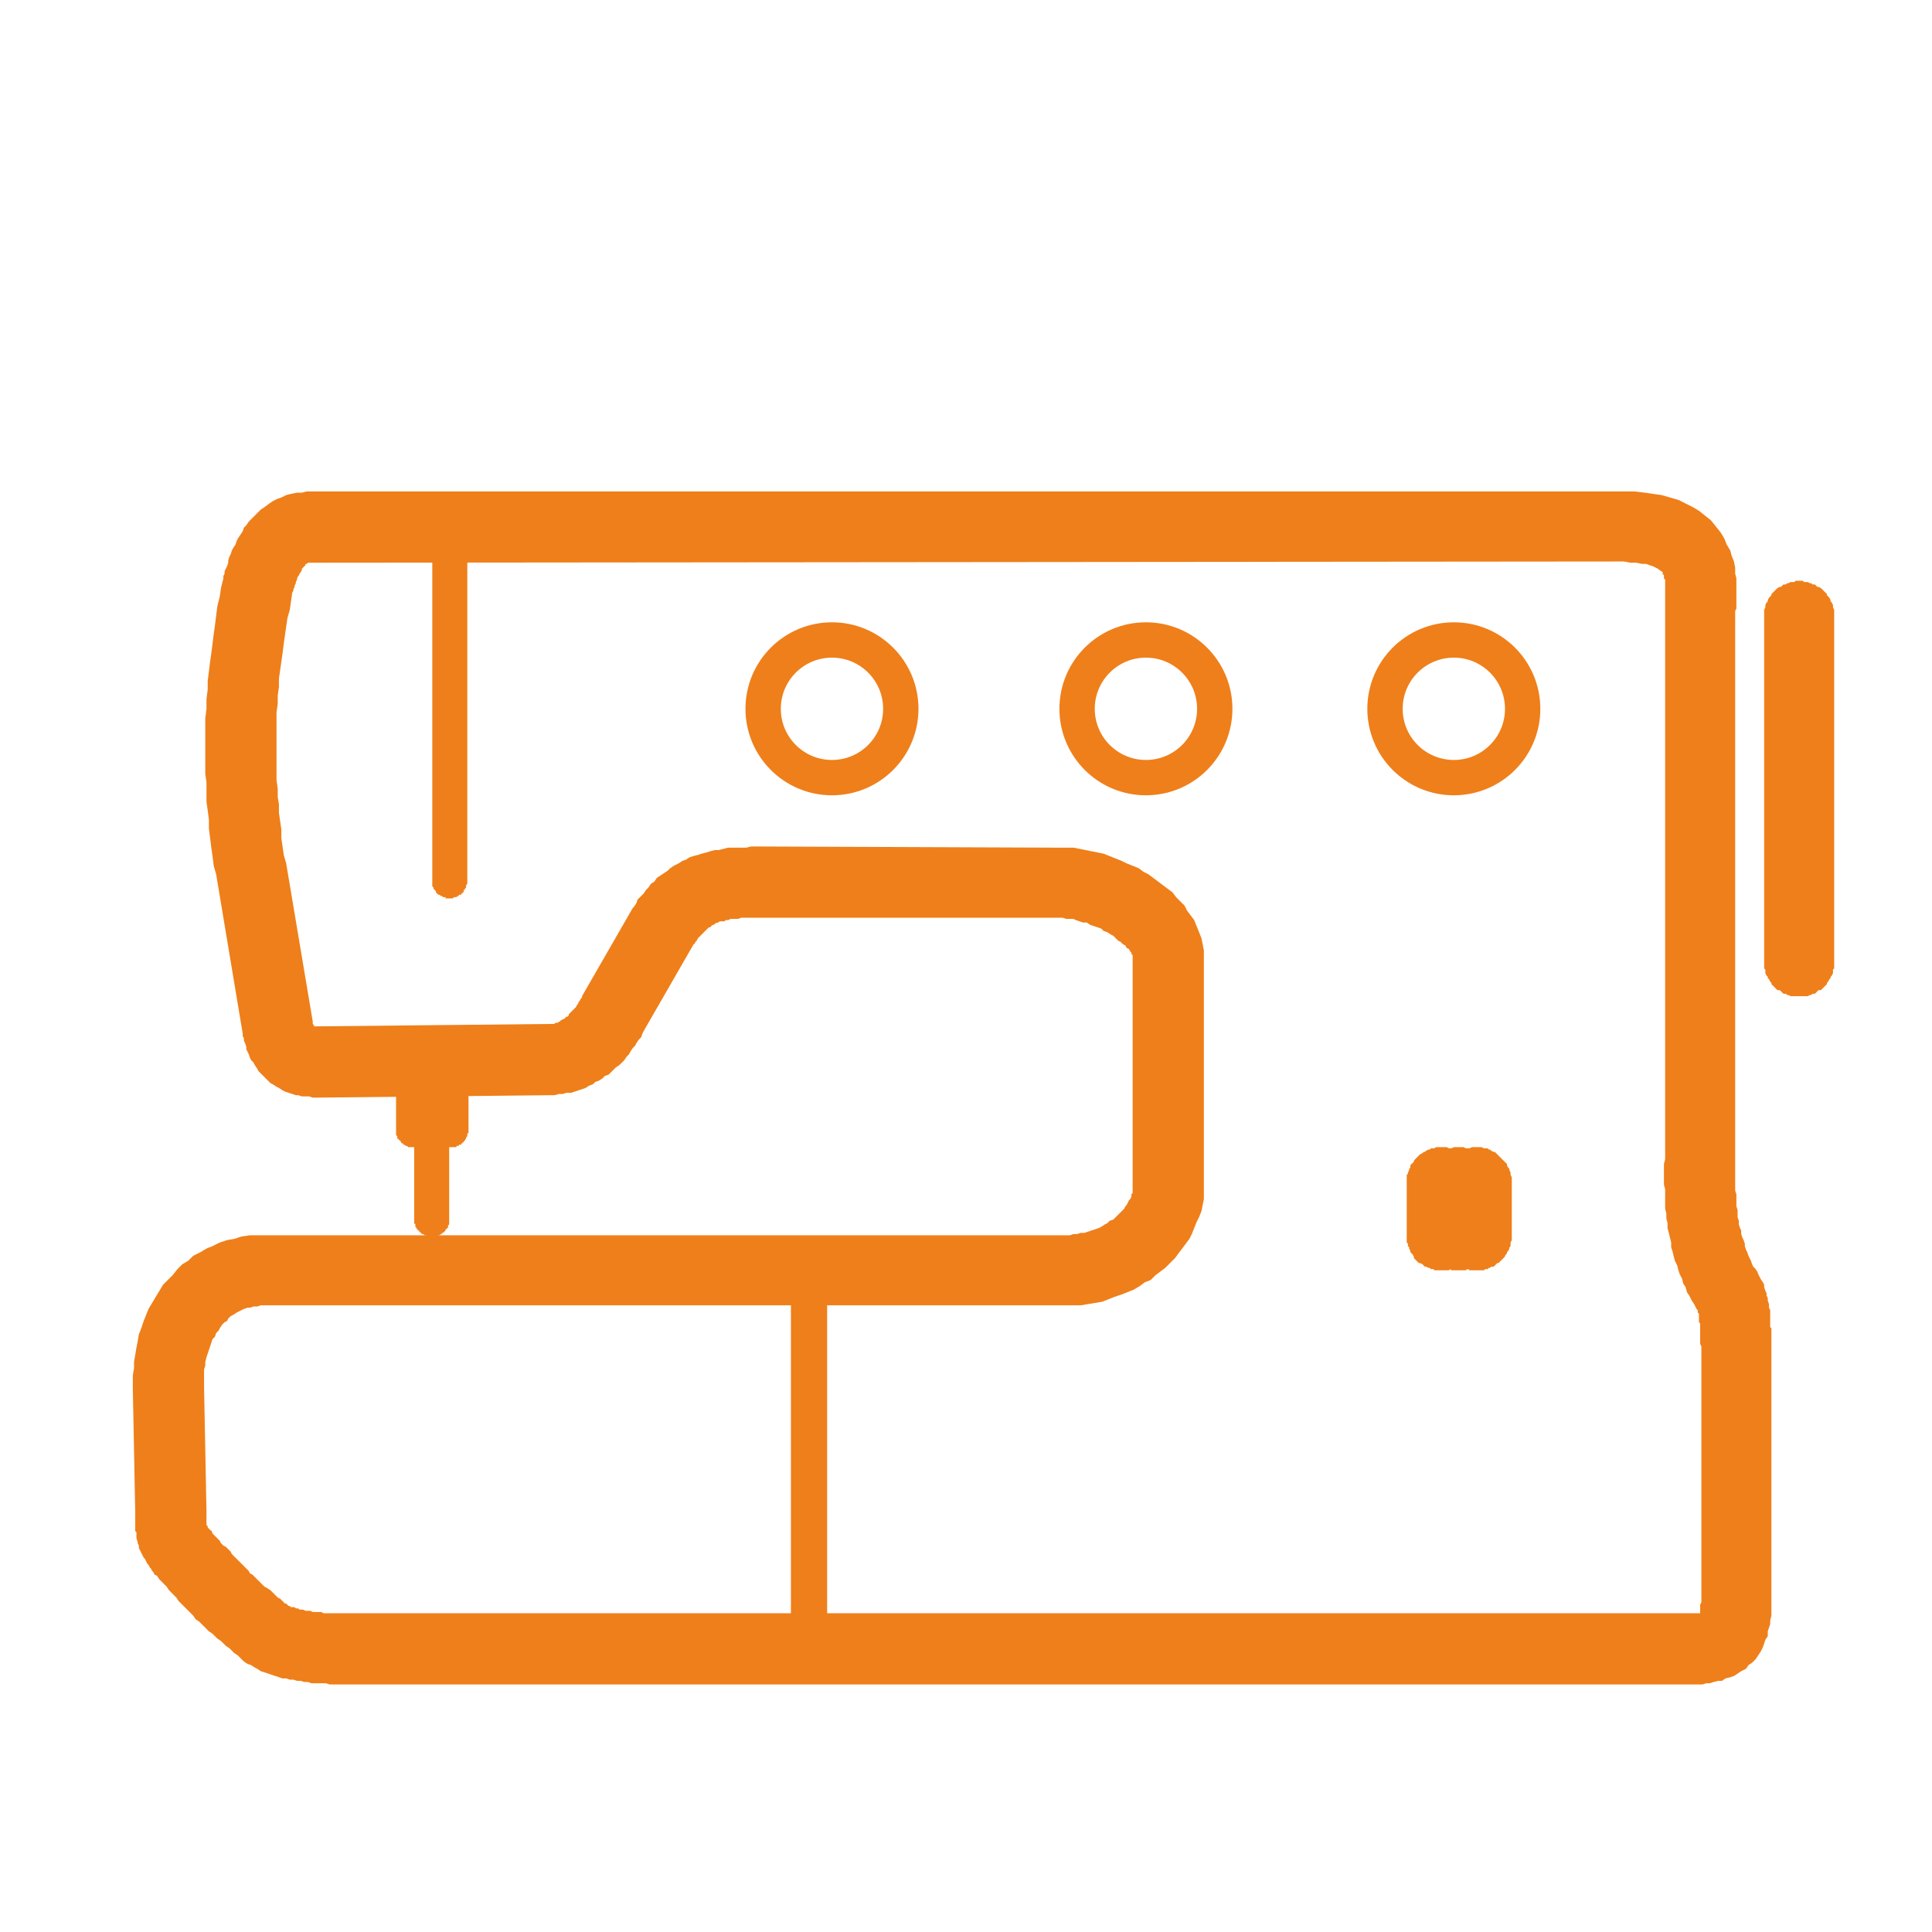
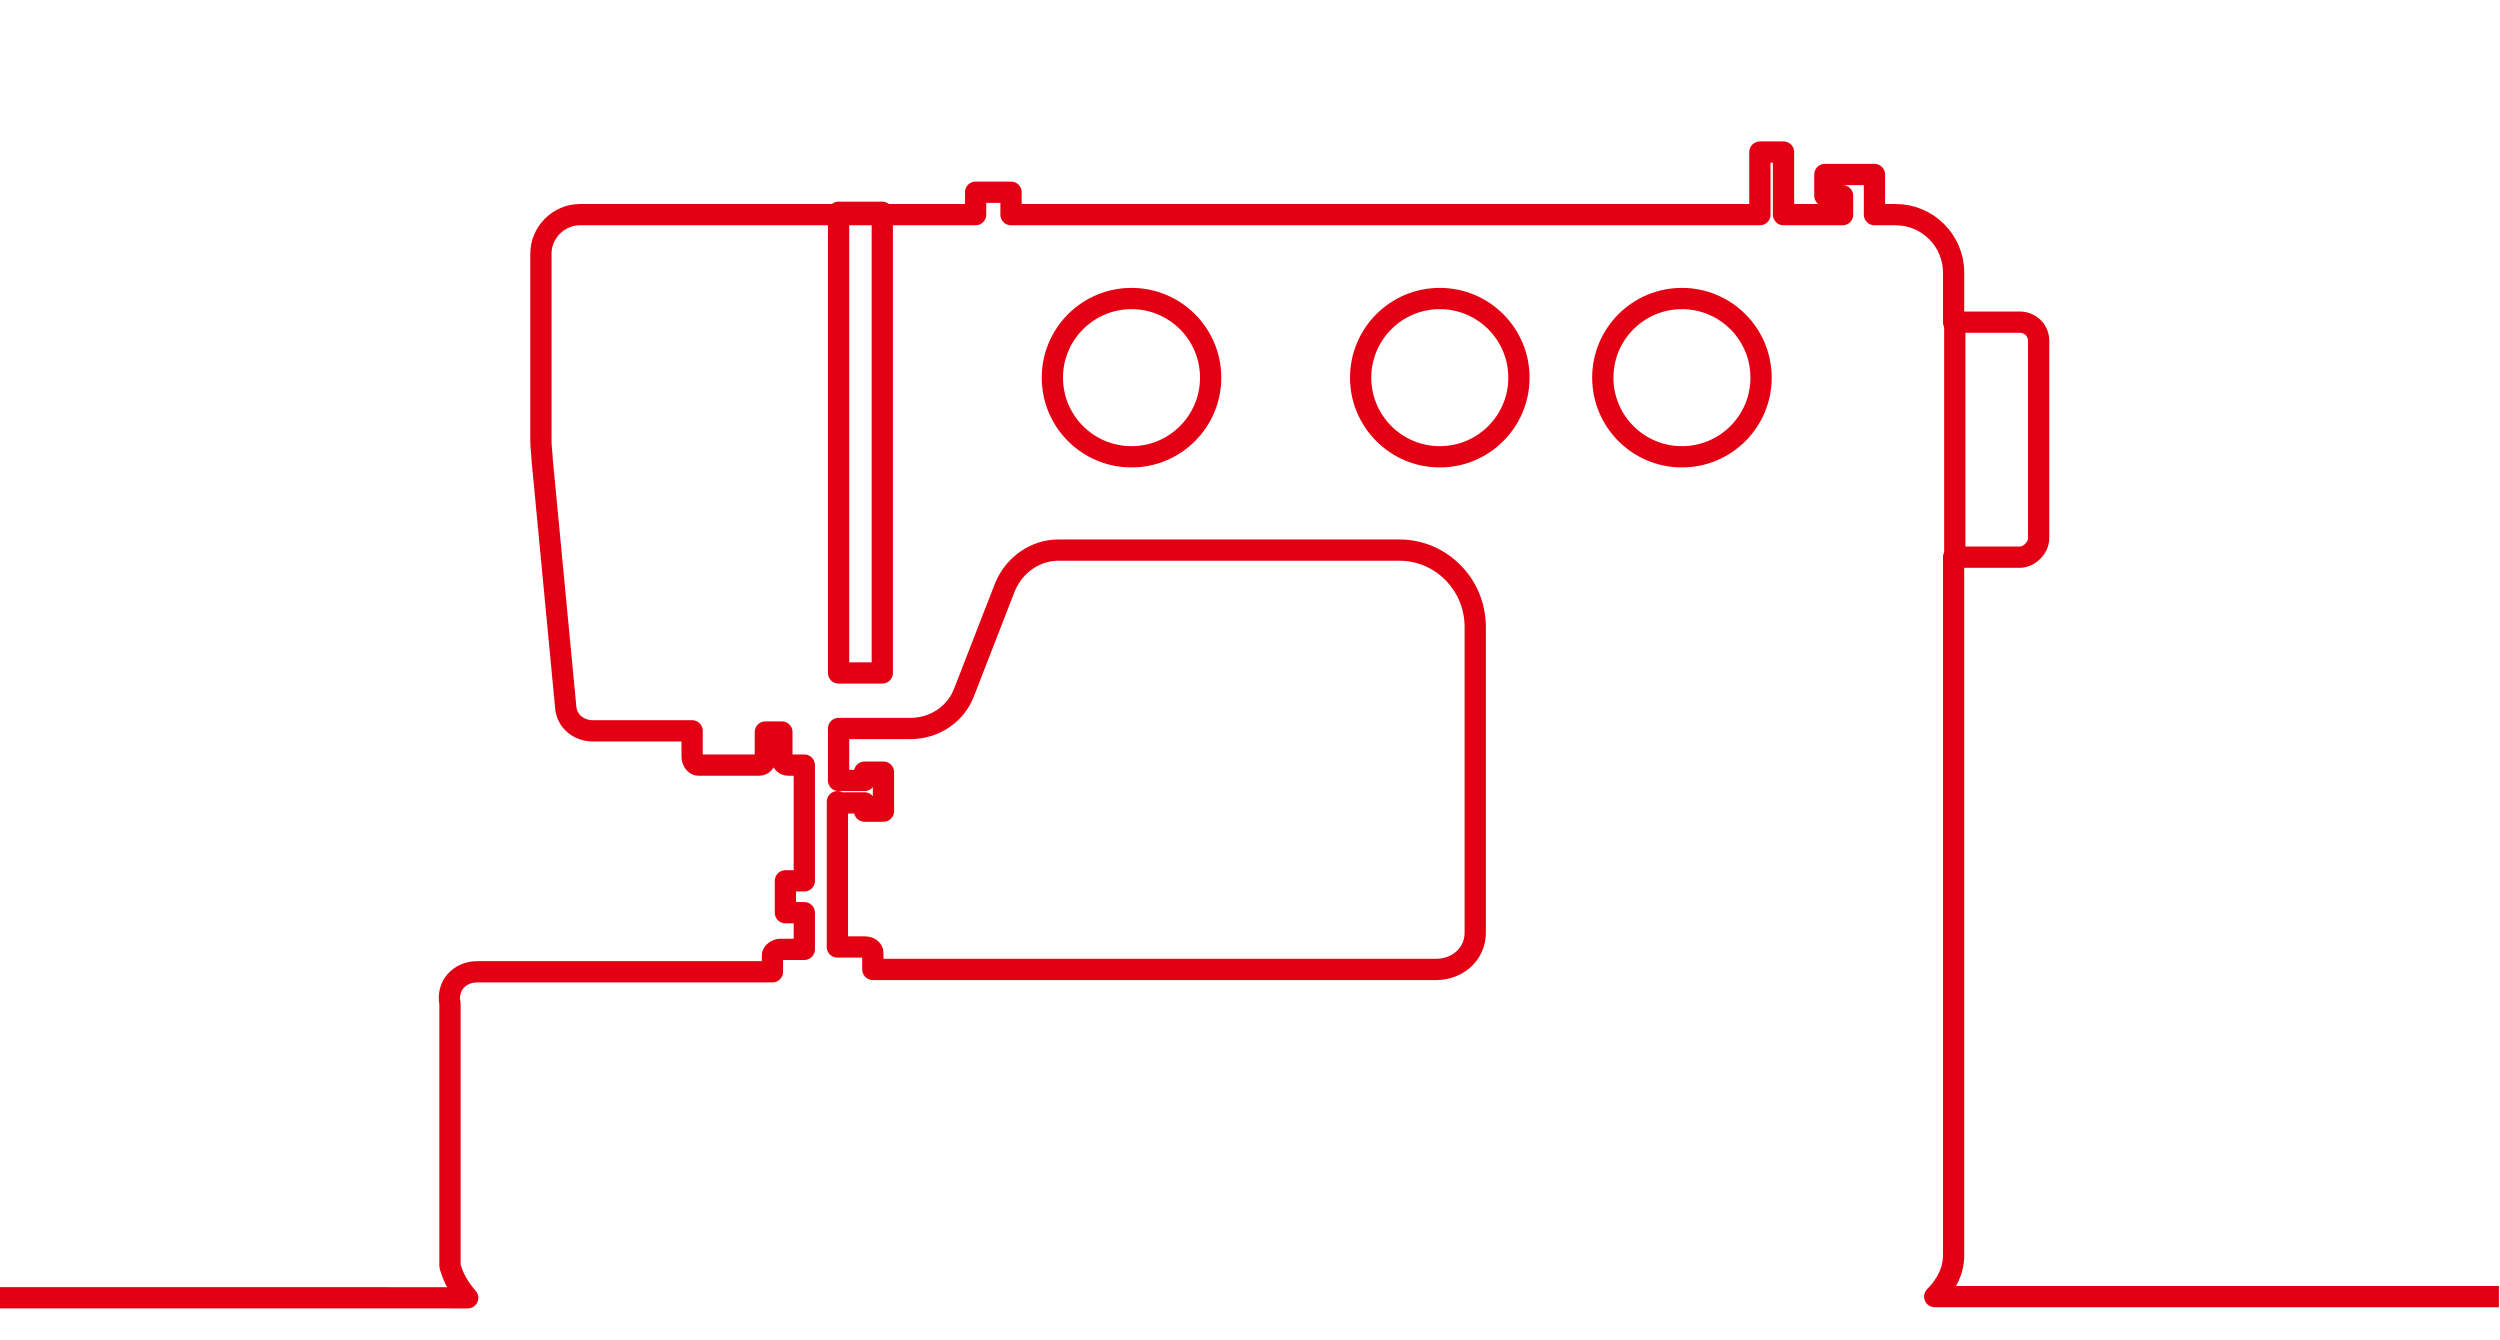
- <svg xmlns="http://www.w3.org/2000/svg" xml:space="preserve" width="16mm" height="16mm" version="1.1" style="shape-rendering:geometricPrecision; text-rendering:geometricPrecision; image-rendering:optimizeQuality; fill-rule:evenodd; clip-rule:evenodd" viewBox="0 0 1600 1600">
+ <svg xmlns="http://www.w3.org/2000/svg" xml:space="preserve" width="140" height="75" version="1.1" style="shape-rendering:geometricPrecision; text-rendering:geometricPrecision; image-rendering:optimizeQuality; fill-rule:evenodd; clip-rule:evenodd" viewBox="0 0 5600 3000">
  <defs>
    <style type="text/css">
   
-     .str0 {stroke:#EF7F1A;stroke-width:29.27}
-     .fil1 {fill:none}
-     .fil0 {fill:#EF7F1A;fill-rule:nonzero}
+     .str0 {stroke:#E20012;stroke-width:47.63;stroke-linejoin:round;stroke-miterlimit:22.926}
+     .fil0 {fill:none}
   
  </style>
  </defs>
  <g id="Слой_x0020_1">
-     <g id="_198039760">
-       <g>
-         <path class="fil0" d="M372 879l-29 0 0 0 0 -1 0 -1 0 -1 0 0 1 -1 0 -1 0 0 0 -1 1 -1 0 0 0 -1 1 -1 0 0 1 -1 0 0 1 -1 0 0 1 -1 0 0 1 0 1 -1 0 0 1 0 1 -1 0 0 1 0 1 0 0 0 1 0 1 0 1 -1 0 1 1 0 1 0 1 0 0 0 1 0 1 0 0 1 1 0 1 0 0 1 1 0 0 0 1 1 1 0 0 1 1 0 0 1 0 0 1 1 0 1 1 0 0 1 0 1 0 0 1 1 0 1 0 0 0 1 0 1 0 1 0 0zm-29 130l0 -130 29 0 0 130 -29 0zm0 0l29 0 0 1 0 1 0 1 0 0 0 1 0 1 -1 1 0 0 0 1 0 1 -1 0 0 1 -1 0 0 1 0 0 -1 1 0 0 -1 1 -1 0 0 1 -1 0 0 0 -1 1 -1 0 0 0 -1 1 -1 0 0 0 -1 0 -1 0 -1 0 0 0 -1 0 -1 0 -1 0 0 0 -1 0 -1 0 0 -1 -1 0 -1 0 0 -1 -1 0 -1 0 0 -1 -1 0 0 -1 -1 0 0 -1 -1 0 0 -1 -1 0 0 -1 0 0 -1 -1 0 -1 0 0 0 -1 -1 -1 0 -1 0 0 0 -1 0 -1 0 -1z" />
-       </g>
-       <circle class="fil1 str0" cx="689" cy="587" r="57" />
-       <circle class="fil1 str0" cx="949" cy="587" r="57" />
-       <circle class="fil1 str0" cx="1204" cy="587" r="57" />
-       <g>
-         <path class="fil0" d="M387 444l-29 0 0 -1 0 -1 0 0 0 -1 0 -1 0 -1 0 0 1 -1 0 -1 0 0 1 -1 0 0 1 -1 0 -1 0 0 1 -1 0 0 1 -1 0 0 1 0 1 -1 0 0 1 0 1 -1 0 0 1 0 1 0 0 -1 1 0 1 0 1 0 0 0 1 0 1 0 0 0 1 0 1 1 1 0 0 0 1 0 1 1 0 0 1 0 0 1 1 0 1 0 0 1 1 0 0 1 1 0 0 1 0 1 1 0 0 1 0 0 1 1 0 1 0 0 0 1 1 1 0 1 0 0 0 1 0 1zm-29 285l0 -285 29 0 0 285 -29 0zm0 0l29 0 0 1 0 1 0 0 0 1 -1 1 0 1 0 0 0 1 -1 1 0 0 0 1 -1 0 0 1 0 1 -1 0 0 1 -1 0 0 1 -1 0 -1 0 0 1 -1 0 0 0 -1 1 -1 0 0 0 -1 0 -1 1 -1 0 0 0 -1 0 -1 0 0 0 -1 0 -1 0 -1 0 0 -1 -1 0 -1 0 0 0 -1 -1 -1 0 0 0 -1 -1 -1 0 0 0 -1 -1 0 0 -1 -1 0 0 0 -1 -1 -1 0 0 -1 -1 0 0 0 -1 -1 -1 0 0 0 -1 0 -1 0 -1 0 0 0 -1 0 -1z" />
-       </g>
-       <g>
-         <path class="fil0" d="M388 879l-29 0 0 0 0 -1 0 -1 0 -1 0 0 1 -1 0 -1 0 0 0 -1 1 -1 0 0 0 -1 1 0 0 -1 1 -1 0 0 1 -1 0 0 1 0 0 -1 1 0 0 -1 1 0 1 0 0 0 1 -1 1 0 0 0 1 0 1 0 1 0 0 0 1 0 1 0 1 0 0 0 1 0 1 0 0 1 1 0 1 0 0 0 1 1 1 0 0 1 1 0 0 0 1 1 0 0 1 1 0 1 0 0 1 1 0 0 0 1 1 1 0 0 0 1 0 1 1 0 0 1 0 1 0 1 0 0zm-29 57l0 -57 29 0 0 57 -29 0zm0 0l29 0 0 0 0 1 0 1 0 0 -1 1 0 1 0 1 0 0 -1 1 0 1 0 0 -1 1 0 0 0 1 -1 0 0 1 -1 0 0 1 -1 0 0 1 -1 0 -1 0 0 1 -1 0 -1 0 0 1 -1 0 -1 0 0 0 -1 0 -1 0 -1 0 0 0 -1 0 -1 0 -1 0 0 0 -1 0 -1 -1 0 0 -1 0 -1 -1 0 0 -1 0 0 -1 -1 0 0 -1 -1 0 0 -1 -1 0 0 -1 -1 0 0 -1 0 0 -1 -1 0 -1 0 0 0 -1 -1 -1 0 -1 0 0 0 -1 0 -1 0 0z" />
-       </g>
-       <g>
-         <path class="fil0" d="M357 879l-29 0 0 0 0 -1 0 -1 0 -1 0 0 0 -1 1 -1 0 0 0 -1 0 -1 1 0 0 -1 1 0 0 -1 1 -1 0 0 0 -1 1 0 1 0 0 -1 1 0 0 -1 1 0 1 0 0 0 1 -1 1 0 0 0 1 0 1 0 1 0 0 0 1 0 1 0 0 0 1 0 1 0 1 0 0 1 1 0 1 0 0 0 1 1 0 0 1 1 0 0 1 0 1 1 0 0 0 1 1 1 0 0 1 1 0 0 0 1 1 1 0 0 0 1 0 1 0 0 1 1 0 1 0 1 0 0zm-29 57l0 -57 29 0 0 57 -29 0zm0 0l29 0 0 0 0 1 0 1 -1 0 0 1 0 1 0 1 0 0 -1 1 0 1 0 0 -1 1 0 0 -1 1 0 0 0 1 -1 0 -1 1 0 0 -1 1 0 0 -1 0 0 1 -1 0 -1 0 0 1 -1 0 -1 0 -1 0 0 0 -1 0 -1 0 0 0 -1 0 -1 0 -1 0 0 0 -1 0 -1 -1 0 0 -1 0 -1 -1 0 0 -1 0 0 -1 -1 0 -1 -1 0 0 0 -1 -1 0 0 -1 -1 0 0 -1 -1 0 0 -1 0 -1 0 0 -1 -1 0 -1 0 -1 0 0 0 -1 0 -1 0 0z" />
-       </g>
-       <g>
-         <path class="fil0" d="M112 1253l-2 -103 59 -1 2 103 -59 1 0 0zm0 0l0 0 0 0 0 0zm63 14l-45 38 0 0 -2 -1 -1 -2 -1 -1 -1 -2 -1 -1 -1 -2 -1 -1 -1 -2 -1 -2 -1 -1 -1 -2 -1 -2 -1 -2 -1 -2 0 -2 -1 -2 0 -1 -1 -3 0 -1 0 -2 0 -2 -1 -1 0 -2 0 -2 0 -1 0 -2 0 -1 0 -1 0 -2 0 -1 0 -2 0 -1 59 -1 0 1 0 2 0 1 0 1 0 2 0 1 0 0 0 1 0 1 0 0 0 1 0 0 0 0 0 0 0 0 0 0 0 0 0 0 0 0 0 -1 0 0 0 0 0 0 0 1 0 0 0 0 1 1 0 0 0 1 1 1 1 1 1 1 0 -1zm60 60l-35 47 -1 -1 -2 -2 -3 -2 -2 -2 -2 -2 -3 -2 -2 -2 -2 -2 -3 -2 -2 -2 -2 -2 -3 -2 -2 -2 -2 -2 -2 -2 -2 -2 -3 -2 -2 -3 -2 -2 -2 -2 -2 -2 -2 -2 -2 -2 -2 -2 -2 -3 -2 -2 -2 -2 -2 -2 -2 -3 -2 -2 -2 -2 -2 -2 -2 -3 45 -38 1 3 2 2 2 2 2 2 1 2 2 2 2 1 2 2 2 2 1 2 2 2 2 2 2 2 2 2 2 2 2 2 2 2 1 2 2 1 2 2 2 2 2 2 2 2 2 2 2 1 3 2 2 2 2 2 2 2 2 1 2 2 2 2 -1 -1zm-35 47l-1 -1 0 0 1 1zm96 -38l0 59 0 0 -4 0 -3 0 -3 0 -3 0 -3 0 -3 0 -4 0 -3 -1 -3 0 -3 0 -3 0 -3 0 -3 -1 -3 0 -3 -1 -3 0 -3 -1 -3 0 -3 -1 -3 0 -3 -1 -3 -1 -3 -1 -3 -1 -3 -1 -3 -1 -3 -2 -2 -1 -3 -2 -3 -1 -3 -2 -2 -2 35 -47 1 1 1 0 1 1 0 0 1 1 1 0 1 1 1 0 2 0 1 1 2 0 1 1 2 0 1 0 2 1 2 0 2 0 2 1 2 0 3 0 2 0 2 1 3 0 2 0 3 0 2 0 3 0 3 0 3 0 3 0 2 0 4 0 0 0zm0 0l0 0 0 0 0 0zm1106 59l-1106 0 0 -59 1106 0 1 59 -1 0zm1 0l-1 0 0 0 1 0zm6 -73l58 0 0 0 0 3 0 4 0 3 0 3 0 3 -1 4 0 3 -1 3 -1 3 0 4 -2 3 -1 3 -1 3 -2 4 -2 3 -2 3 -3 3 -3 2 -2 3 -4 2 -3 2 -3 2 -3 1 -4 1 -3 2 -3 0 -4 1 -3 1 -3 0 -3 1 -4 0 -3 0 -2 -59 2 0 2 0 1 0 1 0 1 0 1 -1 1 0 0 0 0 0 0 0 0 0 -1 1 0 0 0 0 -1 1 0 0 0 0 -1 1 0 0 0 0 0 0 0 -1 1 0 0 -1 0 -1 0 -1 0 -1 0 -2 0 -2 1 -2 0 -2 0 -2 0 -1zm0 1l0 0 0 -1 0 1zm58 -210l0 209 -58 0 0 -209 58 -3 0 3zm0 -3l0 2 0 1 0 -3zm-62 -26l50 -31 0 -1 1 3 1 2 1 2 2 3 1 2 0 2 1 3 1 2 0 2 1 2 0 2 1 3 0 2 0 1 1 2 0 2 0 2 0 2 0 2 0 1 0 2 0 1 0 2 1 1 0 2 0 1 0 1 0 2 0 1 0 1 0 1 0 1 -58 7 0 -2 -1 -2 0 -2 0 -2 0 -1 0 -2 0 -2 0 -1 0 -2 0 -1 0 -1 0 -2 0 -1 -1 -1 0 -1 0 -1 0 -1 0 -1 0 -1 0 -1 0 -1 0 0 -1 -1 0 0 0 -1 0 0 0 0 0 -1 0 0 0 0 0 0 -1 -1 0 0zm0 0l0 0 0 0 0 0zm-26 -123l58 0 0 1 0 4 0 3 0 4 0 3 0 4 0 3 0 3 1 3 0 4 0 3 0 3 1 3 0 3 0 3 1 3 0 3 1 3 1 2 0 3 1 3 1 2 1 3 0 2 1 3 1 2 1 3 1 2 1 2 1 3 1 2 2 2 1 2 -50 31 -2 -4 -2 -3 -2 -4 -2 -3 -1 -4 -2 -3 -1 -4 -2 -4 -1 -3 -1 -4 -2 -4 -1 -4 -1 -4 -1 -3 0 -4 -1 -4 -1 -4 -1 -4 0 -4 -1 -4 0 -4 -1 -4 0 -4 0 -4 0 -4 0 -4 -1 -4 0 -4 0 -4 0 -4 0 -5 1 -4 0 1zm58 0l0 1 0 0 0 -1zm0 -452l0 452 -58 0 0 -452 0 0 58 0zm-58 0l0 0 0 0 0 0zm-41 -44l0 -58 -1 0 9 0 8 0 8 1 7 1 7 1 7 2 7 2 6 3 6 3 5 3 5 4 5 4 4 5 4 5 3 5 2 5 3 5 1 4 2 5 1 5 0 5 1 4 0 4 0 4 0 4 0 3 0 4 0 3 0 3 -1 2 0 2 0 2 -58 -1 0 -3 0 -3 0 -3 0 -2 0 -3 0 -2 0 -3 0 -2 0 -2 0 -2 0 -2 0 -2 -1 -1 0 -1 0 -2 -1 0 0 -1 0 -1 -1 -1 -1 0 0 -1 -1 0 -1 -1 -2 -1 -2 -1 -3 -1 -3 -1 -3 0 -5 -1 -5 0 -5 -1 -6 0 -1 0zm1 0l-1 0 0 0 1 0zm-1083 -58l1082 0 0 58 -1082 1 -2 -59 2 0zm-2 0l1 0 1 0 -2 0zm-12 84l-57 -12 0 -2 1 -2 0 -2 1 -2 1 -2 1 -3 0 -2 1 -3 1 -2 1 -3 1 -2 2 -3 1 -3 1 -2 2 -3 2 -3 1 -3 2 -2 2 -3 3 -3 2 -2 3 -3 2 -2 3 -2 4 -3 3 -2 4 -2 3 -1 4 -2 4 -1 5 -1 4 0 4 -1 3 59 -1 0 0 0 0 0 -1 0 0 0 0 0 0 0 0 0 -1 1 0 0 -1 0 0 1 0 0 -1 1 -1 1 0 0 -1 1 0 1 -1 2 -1 1 0 1 -1 1 -1 2 0 1 -1 2 0 1 -1 2 0 1 -1 2 0 1 -1 2 0 2 0 -2zm-57 -12l0 -1 0 -1 0 2zm52 236l-58 9 0 0 -2 -7 -1 -8 -1 -7 -1 -8 -1 -8 0 -7 -1 -8 -1 -7 0 -8 0 -8 -1 -7 0 -8 0 -8 0 -7 0 -8 0 -8 0 -7 1 -8 0 -8 1 -8 0 -7 1 -8 1 -8 1 -7 1 -8 1 -8 1 -7 1 -8 1 -8 2 -8 1 -7 2 -8 57 12 -1 7 -1 7 -2 7 -1 7 -1 7 -1 7 -1 8 -1 7 -1 7 -1 7 0 7 -1 7 0 7 -1 7 0 7 0 7 0 7 0 7 0 7 0 7 0 7 0 7 1 7 0 7 1 6 0 7 1 7 1 7 0 7 1 7 1 7 2 7 0 0zm-36 141l-22 -132 58 -9 22 131 -58 12 0 -2zm0 2l0 -1 0 -1 0 2zm60 -8l1 59 0 0 -3 0 -3 -1 -3 0 -3 0 -3 -1 -2 0 -3 -1 -3 -1 -3 -1 -2 -1 -3 -2 -2 -1 -3 -2 -2 -1 -2 -2 -2 -2 -2 -2 -2 -2 -2 -2 -1 -2 -2 -3 -1 -2 -2 -2 -1 -2 -1 -3 -1 -2 -1 -2 0 -2 -1 -3 -1 -2 0 -2 -1 -2 57 -13 0 0 1 1 0 1 0 1 0 0 1 1 0 0 0 1 0 0 0 0 0 0 0 0 0 0 0 0 0 0 0 0 0 0 0 0 0 0 0 0 0 0 -1 0 0 0 0 0 0 0 0 0 0 0 1 0 0 0 0 0 1 0 1 0 -1 0zm1 59l0 0 0 0 0 0zm194 -2l-194 2 -1 -59 194 -2 1 59 0 0zm0 0l0 0 0 0 0 0zm26 -82l51 29 0 0 -1 2 -1 3 -2 2 -2 3 -1 2 -2 2 -2 3 -1 2 -2 2 -2 3 -2 2 -2 2 -3 2 -2 2 -2 2 -2 2 -3 1 -2 2 -3 2 -3 1 -2 2 -3 1 -3 2 -3 1 -3 1 -3 1 -3 1 -4 0 -3 1 -3 0 -4 1 -3 0 -1 -59 1 0 1 0 0 0 1 0 1 0 1 -1 0 0 1 0 1 0 1 -1 1 0 0 -1 1 0 1 -1 1 0 1 -1 1 -1 1 0 1 -1 0 -1 1 -1 1 -1 1 -1 1 -1 1 -1 1 -1 1 -2 1 -1 0 -1 1 -1 1 -2 1 -1 0 -1zm0 1l0 -1 0 0 0 1zm93 -45l-42 73 -51 -29 42 -73 1 -1 50 30zm-51 -29l0 0 1 -1 -1 1zm98 -51l0 59 0 0 -3 0 -3 0 -2 0 -3 1 -2 0 -2 0 -2 0 -2 1 -2 0 -1 1 -2 0 -2 0 -1 1 -1 0 -2 1 -1 1 -1 0 -1 1 -1 1 -1 0 -1 1 -1 1 -1 1 -1 1 -1 1 -1 1 -1 1 -1 1 -1 1 -1 2 -1 1 -1 2 -50 -31 2 -3 1 -3 2 -2 3 -3 2 -3 2 -2 2 -3 3 -2 2 -3 3 -2 3 -2 3 -2 2 -2 3 -2 4 -2 3 -2 3 -1 3 -2 3 -1 4 -1 3 -1 4 -1 3 -1 4 -1 3 0 4 -1 4 -1 3 0 4 0 4 0 4 0 4 -1 0 0zm0 0l0 0 0 0 0 0zm256 59l-256 0 0 -59 256 1 0 0 0 58zm0 -58l0 0 0 0 0 0zm119 91l-59 0 0 0 0 0 0 0 0 0 0 -1 0 -1 -1 -1 0 -1 -1 -1 -1 -2 -2 -1 -1 -2 -2 -1 -2 -2 -2 -1 -2 -2 -2 -2 -2 -1 -3 -2 -3 -1 -2 -2 -3 -1 -3 -1 -3 -1 -3 -2 -3 0 -3 -1 -3 -1 -2 -1 -3 0 -3 0 -3 -1 -3 0 1 -58 6 0 5 0 5 1 5 1 5 1 5 1 5 1 5 2 5 2 5 2 4 2 5 2 5 2 4 3 4 2 4 3 4 3 4 3 4 3 4 3 3 4 3 3 4 4 2 4 3 4 3 4 2 5 2 5 2 5 1 5 1 5 0 6 0 0zm-59 0l0 0 0 0 0 0zm0 190l0 -190 59 0 0 189 -59 1 0 0zm0 0l0 0 0 0 0 0zm-60 98l0 -58 1 0 3 0 4 0 3 -1 3 0 3 -1 3 0 3 -1 3 -1 3 -1 3 -1 2 -1 3 -2 2 -1 2 -2 3 -1 2 -2 2 -2 1 -1 2 -2 2 -2 1 -2 1 -1 1 -2 1 -2 1 -1 1 -2 0 -2 1 -1 0 -1 0 -2 0 -1 0 -1 59 -1 0 5 0 6 -1 5 -1 5 -2 5 -2 4 -2 5 -2 5 -2 4 -3 4 -3 4 -3 4 -3 4 -4 4 -4 4 -4 3 -4 3 -4 4 -5 2 -4 3 -5 3 -5 2 -5 2 -6 2 -5 2 -5 2 -6 1 -6 1 -6 1 -6 0 -6 0 -6 0 1 0zm0 -58l0 0 1 0 -1 0zm-658 0l658 0 0 58 -658 0 0 -58 0 0zm-51 126l-59 1 0 1 0 -6 0 -6 1 -6 0 -5 1 -6 1 -6 1 -5 1 -6 2 -5 2 -6 2 -5 2 -5 3 -5 3 -5 3 -5 3 -5 4 -4 4 -4 4 -5 4 -4 5 -3 4 -4 6 -3 5 -3 5 -2 6 -3 6 -2 6 -1 6 -2 7 -1 6 0 7 0 0 58 -4 0 -3 1 -3 0 -3 1 -2 0 -3 1 -2 1 -2 1 -2 1 -3 2 -2 1 -2 2 -1 2 -2 1 -2 2 -2 3 -1 2 -2 2 -1 3 -2 2 -1 3 -1 3 -1 3 -1 3 -1 3 -1 4 0 3 -1 3 0 4 0 3 0 4 0 4 0 0zm0 0l0 0 0 0 0 0z" />
-       </g>
-       <g>
-         <path class="fil0" d="M1519 511l-58 0 0 -2 0 -1 0 -2 0 -1 1 -2 0 -1 0 -1 1 -2 1 -1 0 -1 1 -2 1 -1 1 -1 0 -1 1 -1 1 -1 1 -1 1 -1 1 -1 2 -1 1 0 1 -1 1 -1 2 0 1 -1 1 0 2 -1 1 0 2 0 1 -1 1 0 2 0 2 0 1 0 1 1 2 0 1 0 2 1 1 0 1 1 2 0 1 1 1 1 1 0 2 1 1 1 1 1 1 1 1 1 1 1 0 1 1 1 1 1 1 2 0 1 1 1 1 2 0 1 0 1 1 2 0 1 0 2 0 1 0 2zm-58 285l0 -285 58 0 0 285 -58 0zm0 0l58 0 0 2 0 1 0 2 0 1 -1 1 0 2 0 1 -1 2 -1 1 0 1 -1 1 -1 2 -1 1 0 1 -1 1 -1 1 -1 1 -1 1 -1 1 -2 0 -1 1 -1 1 -1 1 -2 0 -1 1 -1 0 -2 1 -1 0 -2 0 -1 0 -1 0 -2 0 -2 0 -1 0 -1 0 -2 0 -1 0 -2 -1 -1 0 -1 -1 -2 0 -1 -1 -1 -1 -1 -1 -2 0 -1 -1 -1 -1 -1 -1 -1 -1 -1 -1 0 -1 -1 -1 -1 -2 -1 -1 0 -1 -1 -1 -1 -2 0 -1 0 -2 -1 -1 0 -1 0 -2 0 -1 0 -2z" />
-       </g>
-       <g>
-         <path class="fil0" d="M1223 979l-58 0 0 -1 0 -2 0 -1 0 -2 1 -1 0 -1 1 -2 0 -1 1 -1 0 -2 1 -1 1 -1 1 -1 0 -1 1 -1 1 -1 1 -1 1 -1 1 -1 2 -1 1 -1 1 0 1 -1 2 -1 1 0 1 -1 2 0 1 0 1 -1 2 0 1 0 2 0 1 0 2 0 1 0 2 1 1 0 1 0 2 1 1 0 1 1 2 1 1 0 1 1 1 1 1 1 1 1 1 1 1 1 1 1 1 1 1 1 1 1 0 1 1 2 1 1 0 1 1 2 0 1 0 1 0 2 1 1 0 2 0 1zm-58 44l0 -44 58 0 0 44 -58 0zm0 0l58 0 0 2 0 1 -1 1 0 2 0 1 0 2 -1 1 0 1 -1 2 -1 1 0 1 -1 1 -1 2 -1 1 -1 1 -1 1 -1 1 -1 1 -1 0 -1 1 -1 1 -1 1 -2 0 -1 1 -1 0 -2 1 -1 0 -1 1 -2 0 -1 0 -2 0 -1 0 -2 0 -1 0 -2 0 -1 0 -1 -1 -2 0 -1 -1 -1 0 -2 -1 -1 0 -1 -1 -1 -1 -2 -1 -1 0 -1 -1 -1 -1 -1 -1 -1 -1 0 -1 -1 -2 -1 -1 -1 -1 0 -1 -1 -2 0 -1 -1 -1 0 -2 -1 -1 0 -2 0 -1 0 -1 0 -2z" />
-       </g>
-       <g>
-         <path class="fil0" d="M1237 979l-58 0 0 -1 0 -2 0 -1 1 -2 0 -1 0 -1 1 -2 0 -1 1 -1 0 -2 1 -1 1 -1 1 -1 1 -1 1 -1 0 -1 1 -1 2 -1 1 -1 1 -1 1 -1 1 0 1 -1 2 -1 1 0 1 -1 2 0 1 0 2 -1 1 0 1 0 2 0 1 0 2 0 1 0 2 1 1 0 2 0 1 1 1 0 2 1 1 1 1 0 1 1 1 1 1 1 1 1 1 1 1 1 1 1 1 1 1 1 1 1 0 1 1 2 1 1 0 1 1 2 0 1 0 1 1 2 0 1 0 2 0 1zm-58 44l0 -44 58 0 0 44 -58 0zm0 0l58 0 0 2 0 1 0 1 -1 2 0 1 0 2 -1 1 0 1 -1 2 -1 1 0 1 -1 1 -1 2 -1 1 -1 1 -1 1 -1 1 -1 1 -1 0 -1 1 -1 1 -1 1 -1 0 -2 1 -1 0 -1 1 -2 0 -1 1 -2 0 -1 0 -2 0 -1 0 -2 0 -1 0 -1 0 -2 0 -1 -1 -2 0 -1 -1 -1 0 -2 -1 -1 0 -1 -1 -1 -1 -1 -1 -1 0 -2 -1 -1 -1 0 -1 -1 -1 -1 -1 -1 -2 -1 -1 -1 -1 0 -1 -1 -2 0 -1 -1 -1 0 -2 0 -1 -1 -2 0 -1 0 -1 0 -2z" />
-       </g>
-       <g>
-         <path class="fil0" d="M1252 979l-58 0 0 -1 0 -2 0 -1 1 -2 0 -1 0 -1 1 -2 0 -1 1 -1 0 -2 1 -1 1 -1 1 -1 1 -1 0 -1 1 -1 1 -1 1 -1 2 -1 1 -1 1 -1 1 0 1 -1 2 -1 1 0 1 -1 2 0 1 0 2 -1 1 0 1 0 2 0 1 0 2 0 1 0 2 1 1 0 2 0 1 1 1 0 1 1 2 1 1 0 1 1 1 1 1 1 1 1 1 1 1 1 1 1 1 1 1 1 1 1 0 1 1 2 1 1 0 1 1 2 0 1 0 1 1 2 0 1 0 2 0 1zm-58 44l0 -44 58 0 0 44 -58 0zm0 0l58 0 0 2 0 1 0 1 -1 2 0 1 0 2 -1 1 0 1 -1 2 -1 1 0 1 -1 1 -1 2 -1 1 -1 1 -1 1 -1 1 -1 1 -1 0 -1 1 -1 1 -1 1 -2 0 -1 1 -1 0 -1 1 -2 0 -1 1 -2 0 -1 0 -2 0 -1 0 -2 0 -1 0 -1 0 -2 0 -1 -1 -2 0 -1 -1 -1 0 -2 -1 -1 0 -1 -1 -1 -1 -1 -1 -2 0 -1 -1 -1 -1 -1 -1 0 -1 -1 -1 -1 -2 -1 -1 -1 -1 0 -1 -1 -2 0 -1 -1 -1 0 -2 0 -1 -1 -2 0 -1 0 -1 0 -2z" />
-       </g>
-       <g>
-         <path class="fil0" d="M685 1067l-30 0 0 -1 0 -1 1 0 0 -1 0 -1 0 -1 0 0 1 -1 0 -1 0 0 1 -1 0 0 0 -1 1 -1 0 0 1 -1 0 0 1 0 0 -1 1 0 0 -1 1 0 1 0 0 -1 1 0 1 0 0 0 1 -1 1 0 1 0 0 0 1 0 1 0 1 0 0 0 1 0 1 1 0 0 1 0 1 0 0 1 1 0 1 0 0 1 1 0 0 1 1 0 0 0 1 1 0 0 1 1 0 1 1 0 0 1 0 0 1 1 0 1 0 0 0 1 0 1 1 1 0 0 0 1 0 1zm-30 290l0 -290 30 0 0 290 -30 0zm0 0l30 0 0 1 0 1 0 1 -1 0 0 1 0 1 0 0 0 1 -1 1 0 0 0 1 -1 0 0 1 -1 1 0 0 -1 1 0 0 -1 1 0 0 -1 0 0 1 -1 0 -1 0 0 1 -1 0 -1 0 0 0 -1 1 -1 0 0 0 -1 0 -1 0 -1 0 0 0 -1 0 -1 0 -1 -1 0 0 -1 0 -1 0 0 -1 -1 0 -1 0 0 -1 -1 0 0 0 -1 -1 0 0 -1 -1 0 0 -1 -1 0 -1 0 0 -1 -1 0 0 0 -1 -1 -1 0 0 0 -1 0 -1 0 0 -1 -1 0 -1 0 -1z" />
-       </g>
+     <g id="_1604634279472">
+       <path class="fil0 str0" d="M1878.41 1798.46l58.21 0 0 18.52 42.33 0 0 -87.31 -42.33 -0.01 0 18.52 -58.21 0.01 0 -116.42 161.4 0c52.92,0 100.54,-31.75 119.06,-79.38l92.6 -238.13c21.17,-50.27 68.79,-82.02 119.06,-82.02l764.65 0.01c92.6,0 169.33,76.73 169.33,171.98l0 685.27c0,47.63 -39.69,82.02 -87.31,82.02l-1262.06 0 0 -37.04c0,-7.94 -7.94,-13.23 -18.52,-13.23l-60.86 0 0 -325.44 2.65 2.65z" />
+       <path class="fil0 str0" d="M3944.81 845.96c0,-97.9 -79.37,-177.27 -177.27,-177.27 -97.9,0 -177.27,79.37 -177.27,177.27 0,97.9 79.37,177.27 177.27,177.27 97.9,0 177.27,-79.37 177.27,-177.27z" />
+       <path class="fil0 str0" d="M3402.41 845.96c0,-97.9 -79.37,-177.27 -177.27,-177.27 -97.9,0 -177.27,79.37 -177.27,177.27 0,97.9 79.37,177.27 177.27,177.27 97.9,0 177.27,-79.37 177.27,-177.27z" />
+       <path class="fil0 str0" d="M2711.85 845.96c0,-97.9 -79.37,-177.27 -177.27,-177.27 -97.9,0 -177.27,79.37 -177.27,177.27 0,97.9 79.37,177.27 177.27,177.27 97.9,0 177.27,-79.37 177.27,-177.27z" />
+       <polygon class="fil0 str0" points="1878.41,1507.42 1976.31,1507.42 1976.31,475.54 1878.41,475.54 " />
+       <path class="fil0 str0" d="M5597.53 2904.41l-1263.79 0c26.46,-26.46 42.33,-58.21 42.33,-92.6l0 -1563.69 148.17 0c21.17,0 42.33,-21.17 42.33,-42.33l0 -441.85c0,-26.46 -21.17,-42.33 -42.33,-42.33l-148.16 -0.01 0 -111.13c0,-71.44 -58.21,-129.65 -129.65,-129.65l-47.62 0.01 0 -89.96 -111.13 0 0 47.63 39.69 0 0 42.33 -132.29 0 0 -140.23 -52.92 0 0 140.23 -1677.46 0 0 -50.27 -79.37 0 0 50.27 -886.36 0c-47.63,0 -87.31,39.69 -87.31,87.31l0 420.69c0,13.23 2.65,29.1 2.65,39.69l52.92 555.63c2.65,31.75 29.1,52.92 60.85,52.92l222.25 -0.01 0 58.21c0,10.58 7.94,18.52 13.23,18.52l137.58 0c7.94,0 13.23,-7.94 13.23,-13.23l0 -60.85 37.04 0 0 60.85c0,7.94 7.94,13.23 13.23,13.23l37.04 0 0 259.29 -42.33 0 0 71.44 42.33 0 0 82.02 -52.92 0c-10.58,0 -18.52,7.94 -18.52,13.23l0 37.04 -661.45 0c-39.69,0 -68.79,31.75 -60.85,71.44l0 587.38c7.94,29.1 21.17,50.27 39.69,71.44l-1050.1 -0.01" />
+       <line class="fil0 str0" x1="4378.72" y1="716.31" x2="4378.72" y2="1248.12" />
    </g>
  </g>
</svg>
